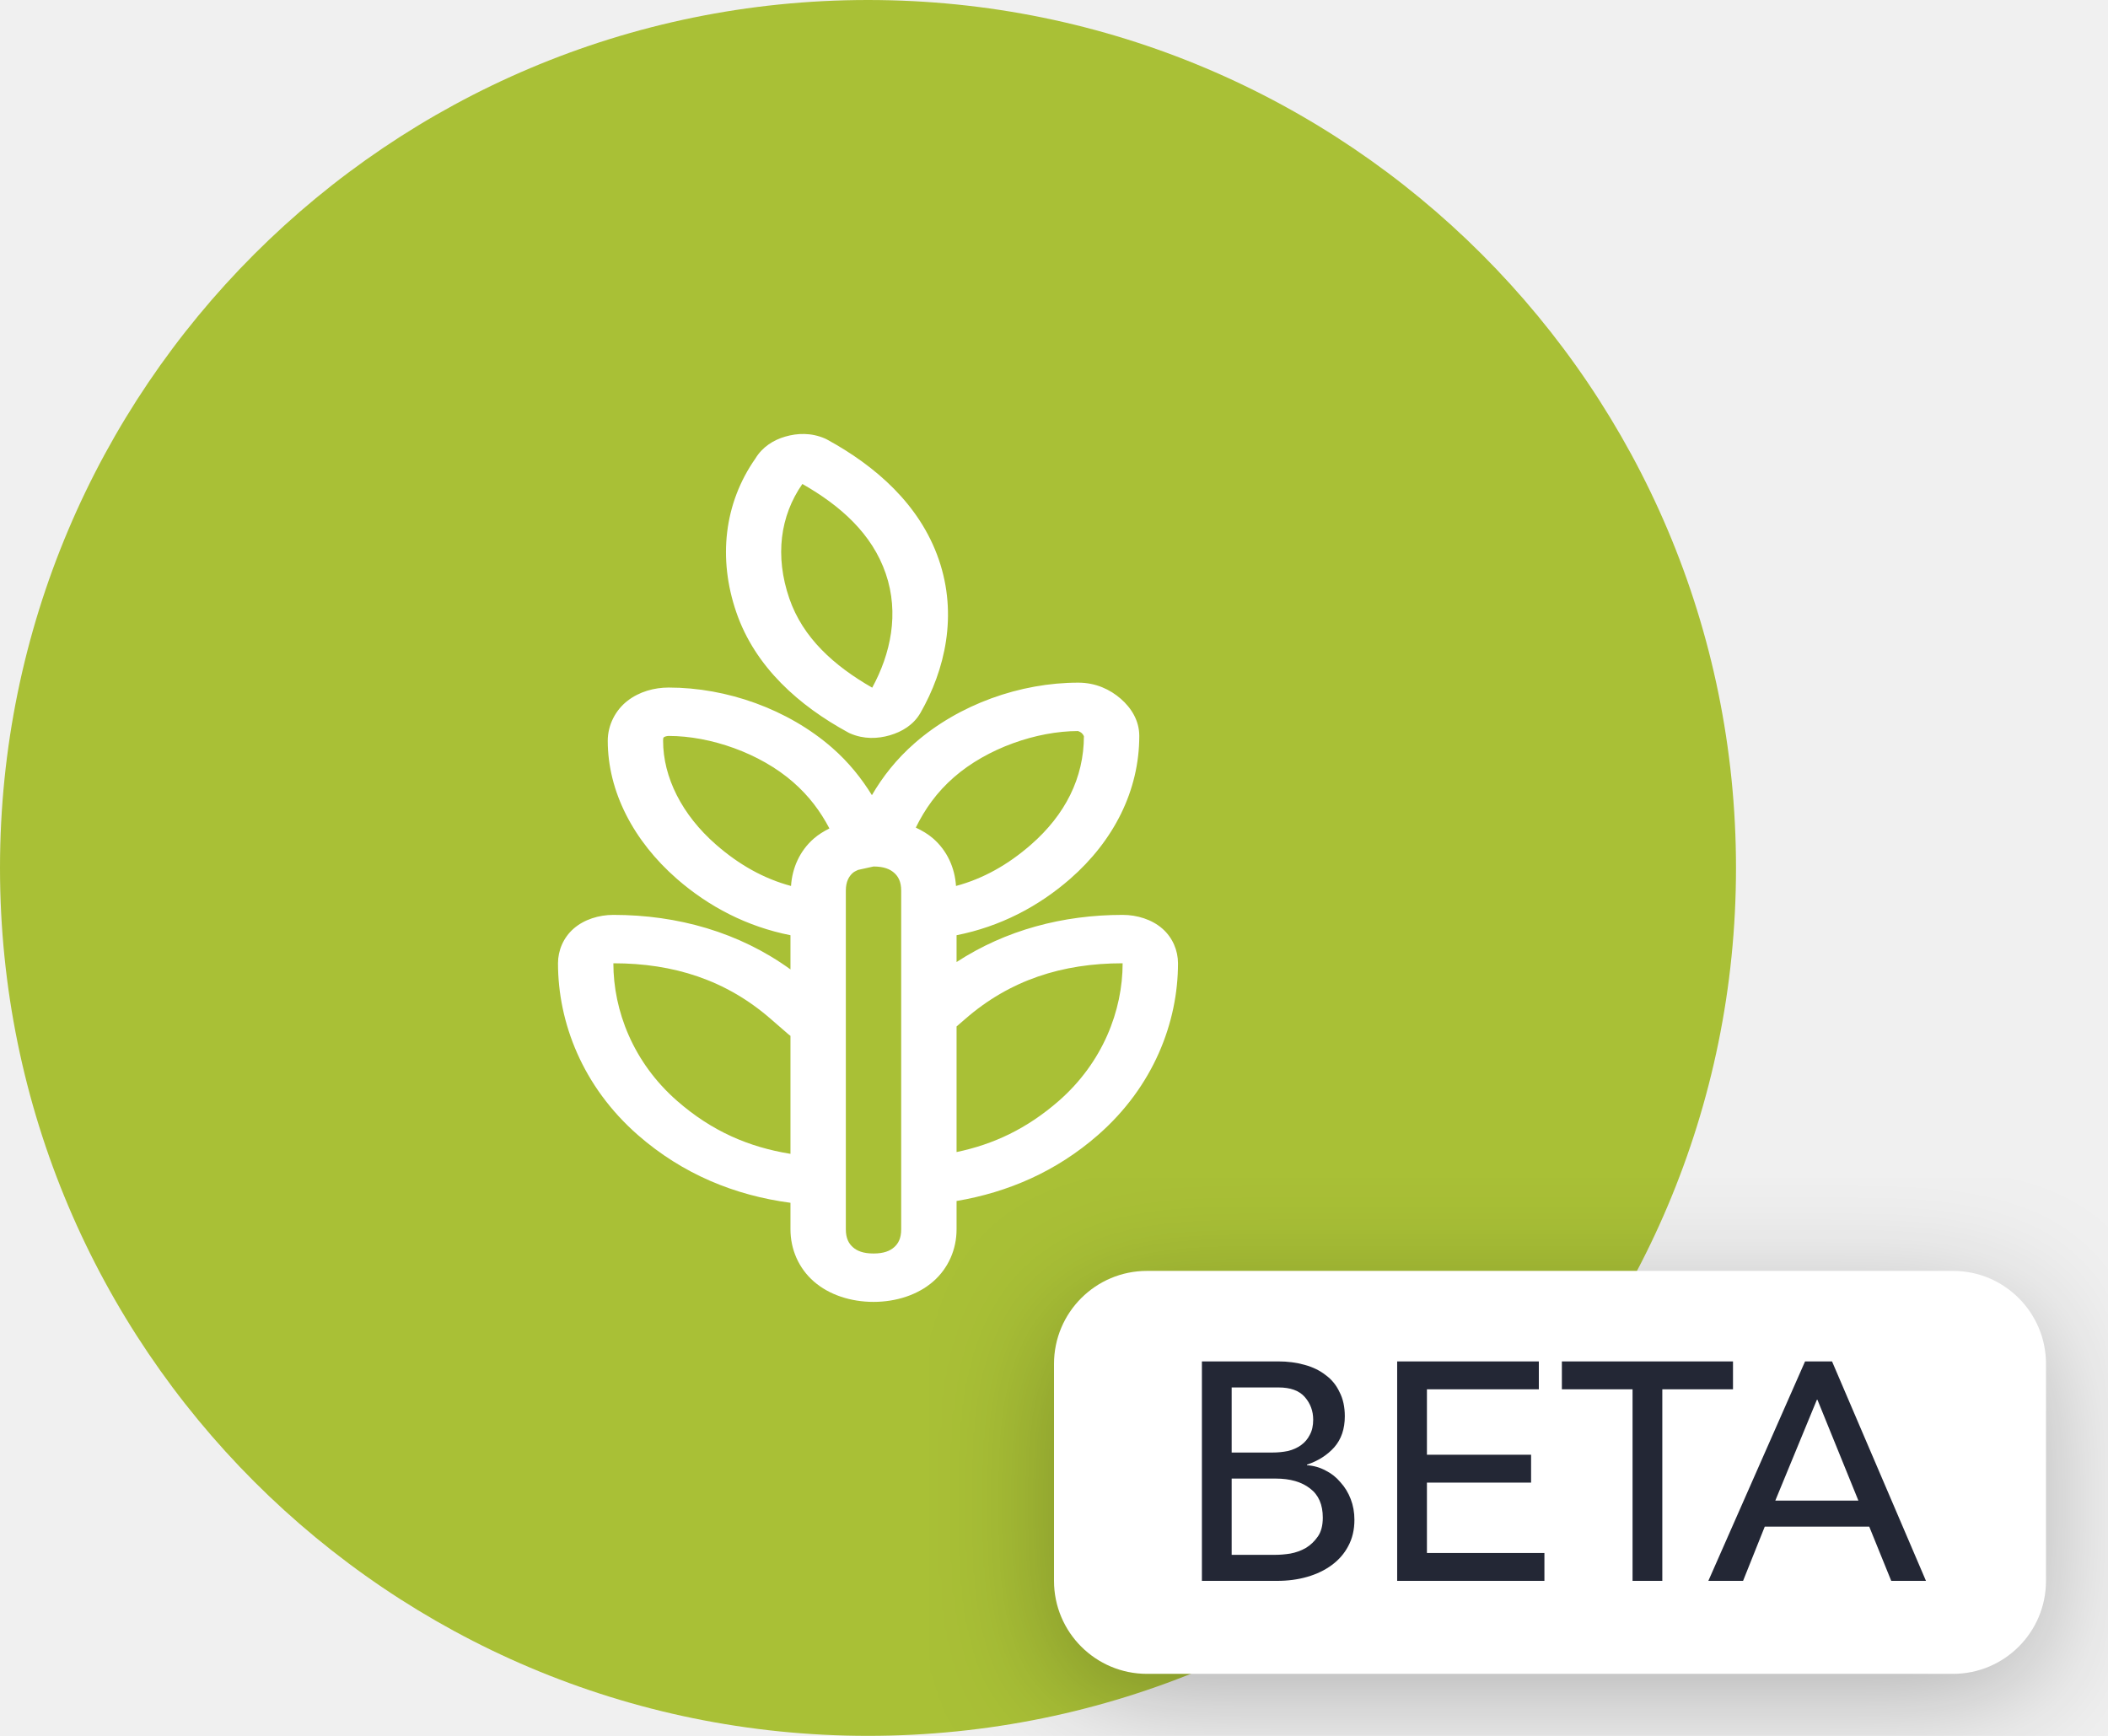
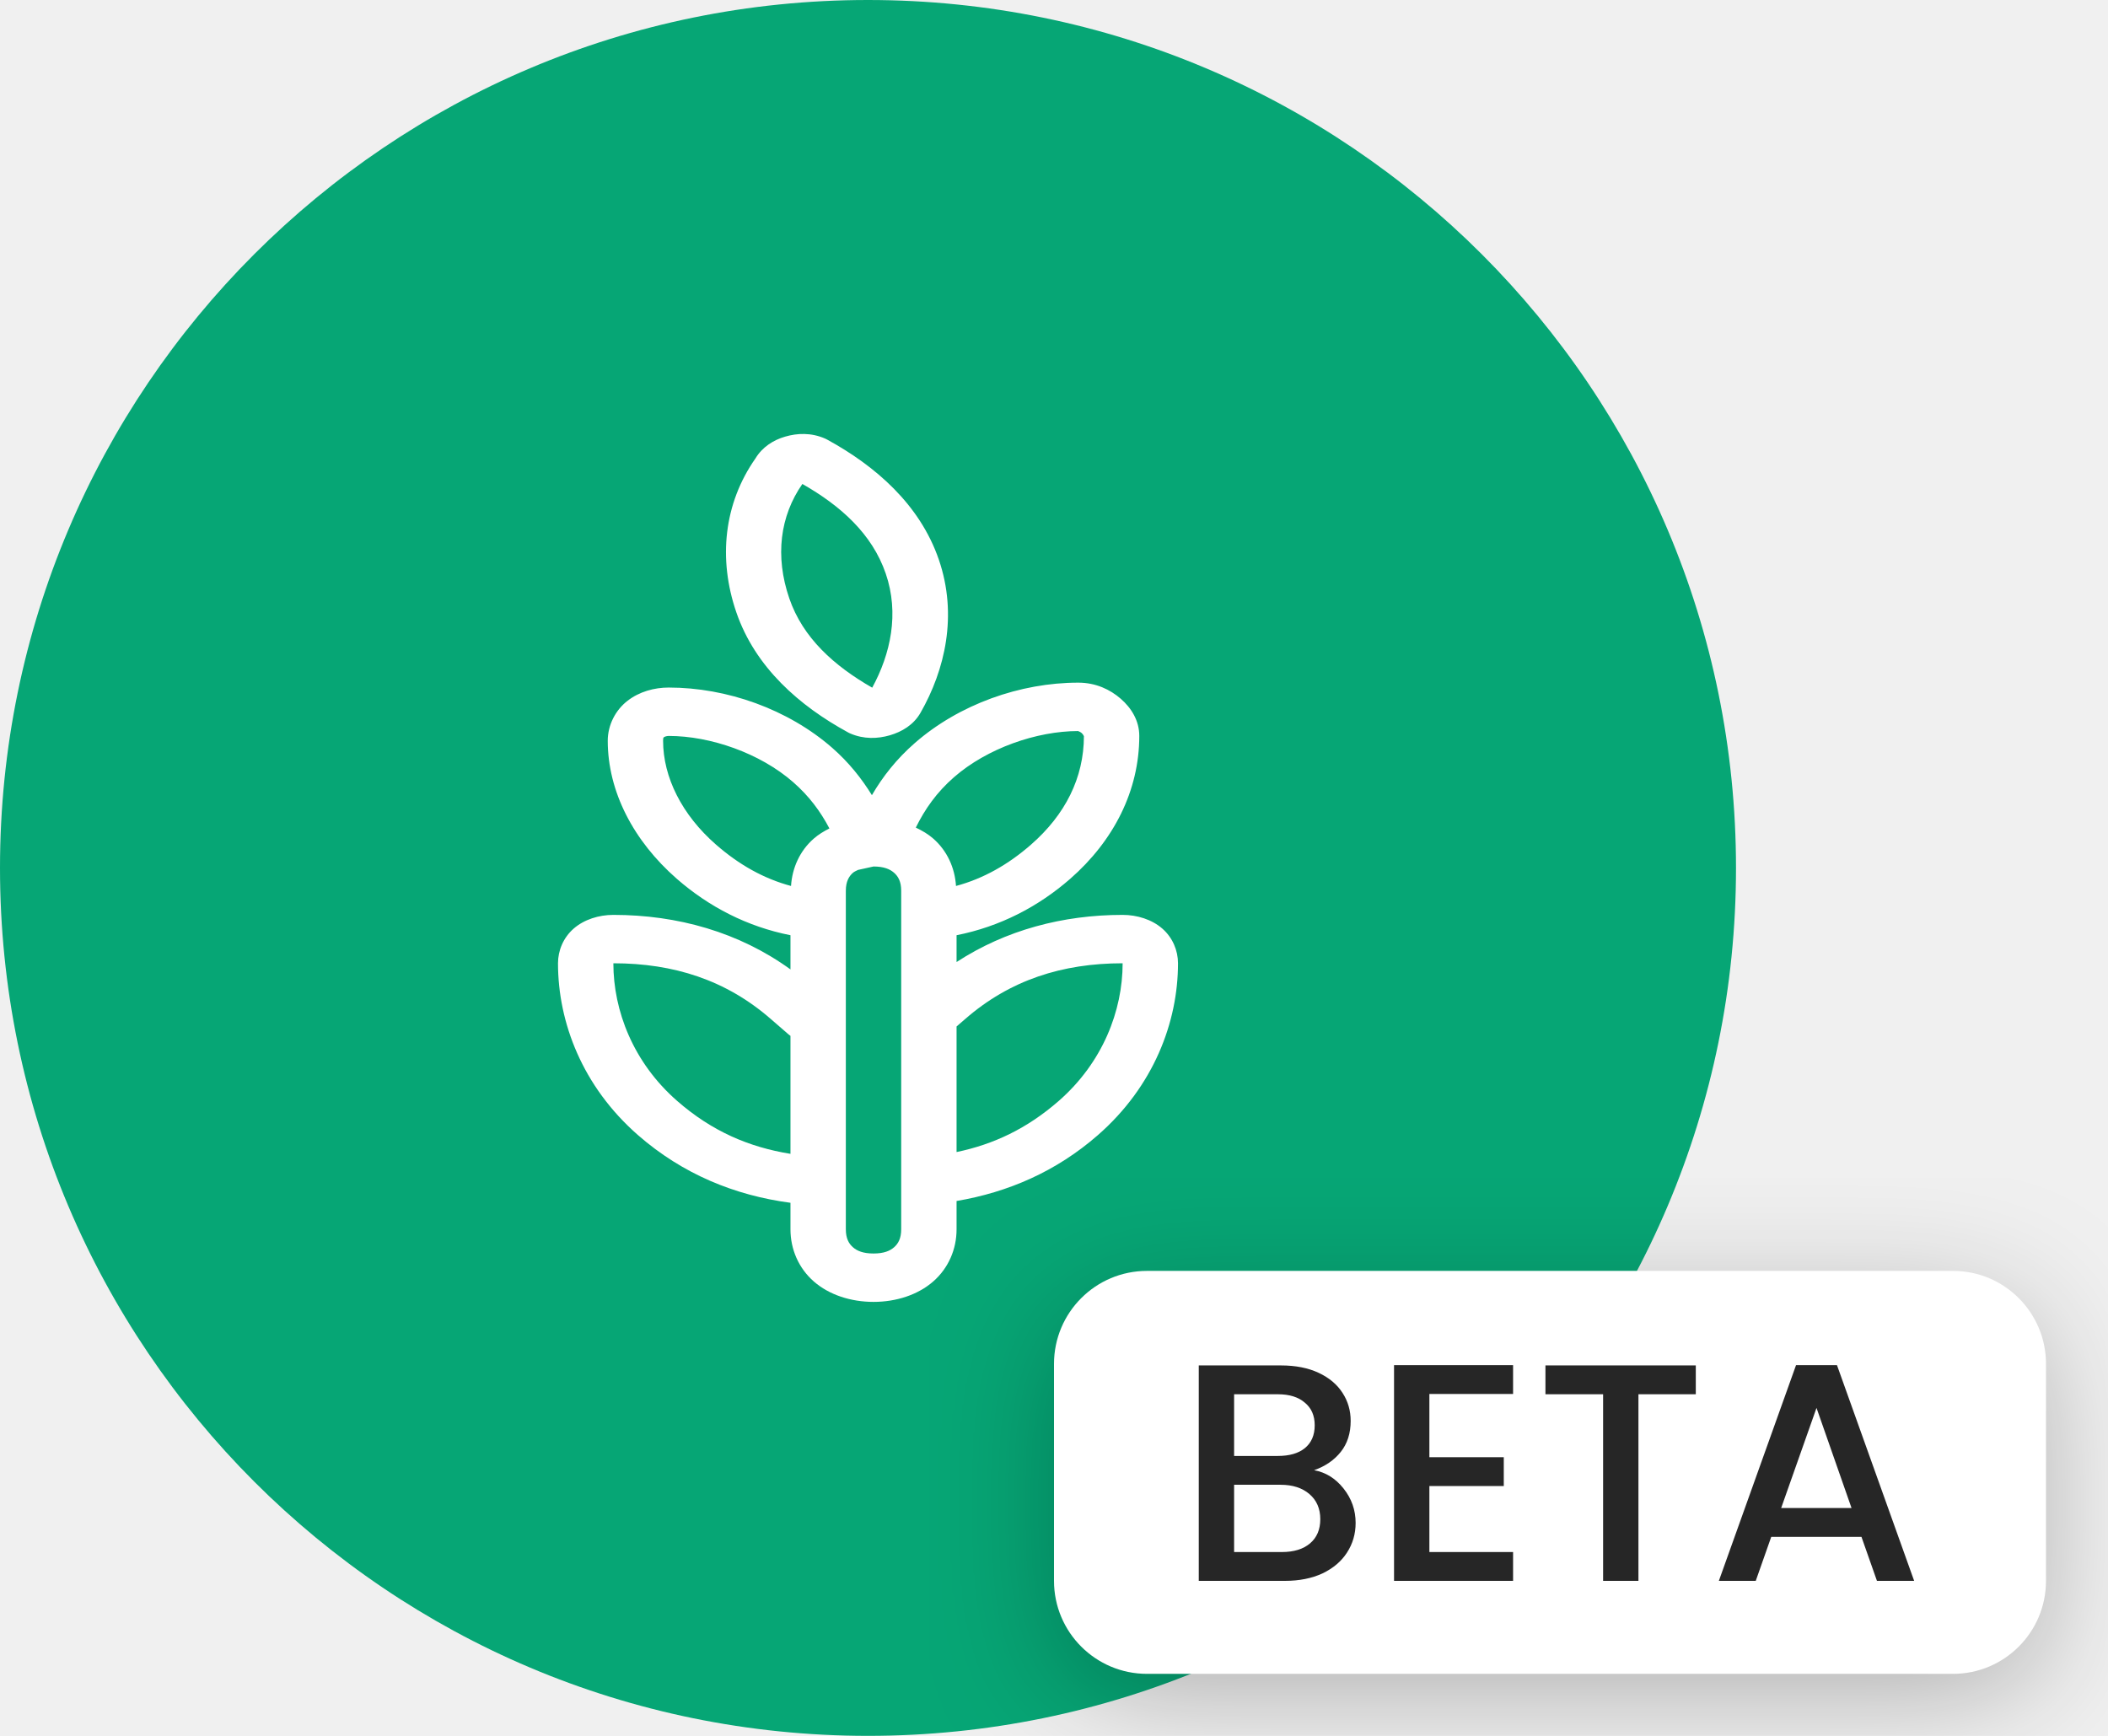
<svg xmlns="http://www.w3.org/2000/svg" width="68" height="56" viewBox="0 0 68 56" fill="none">
  <g clip-path="url(#clip0)">
-     <path d="M28 56C43.464 56 56 43.464 56 28C56 12.536 43.464 0 28 0C12.536 0 0 12.536 0 28C0 43.464 12.536 56 28 56Z" fill="#A9C036" />
+     <path d="M28 56C43.464 56 56 43.464 56 28C56 12.536 43.464 0 28 0C12.536 0 0 12.536 0 28C0 43.464 12.536 56 28 56Z" fill="#06A675" />
    <path d="M25.949 14.001C25.732 13.995 25.523 14.029 25.328 14.086C24.949 14.196 24.593 14.419 24.369 14.79C23.353 16.239 23.159 18.025 23.752 19.752C24.364 21.537 25.8 22.778 27.348 23.623L27.383 23.642L27.421 23.66C27.866 23.854 28.315 23.834 28.705 23.721C29.094 23.607 29.469 23.387 29.692 22.998C30.486 21.61 30.899 19.844 30.285 18.054C29.672 16.27 28.233 15.029 26.685 14.183L26.65 14.165L26.612 14.147C26.389 14.05 26.166 14.006 25.949 14.001ZM25.883 15.613C27.118 16.317 28.132 17.221 28.572 18.503C29.015 19.792 28.729 21.096 28.136 22.185C26.908 21.482 25.899 20.58 25.461 19.304C24.994 17.943 25.162 16.647 25.883 15.613H25.883ZM34.784 22.023C32.912 22.023 30.941 22.721 29.51 23.971C28.918 24.488 28.473 25.056 28.126 25.653C27.793 25.114 27.385 24.598 26.846 24.126C25.415 22.876 23.444 22.181 21.572 22.181C21.105 22.181 20.624 22.312 20.239 22.611C19.854 22.91 19.605 23.39 19.605 23.898C19.605 25.533 20.433 27.127 21.833 28.351C22.862 29.25 24.1 29.895 25.499 30.171V31.274C23.842 30.074 21.857 29.515 19.786 29.515C19.32 29.515 18.842 29.663 18.506 29.957C18.169 30.251 18 30.668 18 31.076C18 32.982 18.787 35.052 20.581 36.62C22.021 37.878 23.703 38.565 25.499 38.803V39.659C25.499 40.301 25.76 40.911 26.253 41.342C26.745 41.772 27.444 42 28.178 42C28.912 42 29.61 41.772 30.103 41.342C30.596 40.911 30.857 40.301 30.857 39.659V38.745C32.517 38.464 34.072 37.794 35.415 36.62C37.21 35.052 38 32.982 38 31.076C38 30.668 37.831 30.251 37.494 29.957C37.158 29.663 36.681 29.515 36.214 29.515C34.288 29.515 32.439 30.004 30.857 31.036V30.171C32.255 29.895 33.494 29.25 34.523 28.351C35.923 27.127 36.751 25.511 36.751 23.742C36.751 23.248 36.496 22.842 36.155 22.544C35.814 22.246 35.35 22.023 34.784 22.023H34.784ZM34.784 23.584C34.754 23.584 34.832 23.595 34.892 23.648C34.953 23.701 34.965 23.768 34.965 23.742C34.965 25.095 34.36 26.286 33.26 27.247C32.517 27.897 31.715 28.347 30.839 28.582C30.801 27.998 30.556 27.448 30.103 27.052C29.939 26.908 29.746 26.796 29.542 26.699C29.837 26.101 30.214 25.562 30.773 25.074C31.843 24.139 33.441 23.584 34.784 23.584H34.784ZM21.572 23.742C22.914 23.742 24.513 24.295 25.583 25.23C26.102 25.683 26.468 26.179 26.755 26.726C26.573 26.819 26.401 26.922 26.253 27.052C25.799 27.448 25.555 27.998 25.517 28.582C24.64 28.347 23.839 27.897 23.096 27.247C21.996 26.286 21.39 25.071 21.39 23.898C21.39 23.78 21.408 23.792 21.425 23.779C21.442 23.766 21.502 23.742 21.572 23.742H21.572ZM28.178 27.954C28.515 27.954 28.709 28.04 28.841 28.156C28.973 28.271 29.071 28.44 29.071 28.735V39.659C29.071 39.954 28.973 40.123 28.841 40.238C28.709 40.354 28.515 40.439 28.178 40.439C27.841 40.439 27.647 40.354 27.515 40.238C27.383 40.123 27.285 39.954 27.285 39.659V28.735C27.285 28.587 27.31 28.472 27.351 28.378C27.392 28.285 27.449 28.213 27.515 28.156C27.558 28.119 27.621 28.093 27.679 28.064L28.178 27.954ZM19.786 31.076C21.73 31.076 23.424 31.616 24.868 32.877L25.405 33.343C25.434 33.37 25.466 33.394 25.499 33.417V37.224C24.161 37.008 22.967 36.498 21.844 35.517C20.424 34.276 19.786 32.603 19.786 31.076ZM36.214 31.076C36.214 32.603 35.573 34.276 34.153 35.517C33.129 36.411 32.051 36.918 30.857 37.166V33.115L31.132 32.877C32.576 31.616 34.27 31.076 36.214 31.076Z" fill="white" />
    <g filter="url(#filter0_d)">
      <rect x="34" y="41" width="32" height="13" rx="3" fill="white" />
    </g>
-     <path d="M38.771 43.92H41.231C41.538 43.92 41.821 43.957 42.081 44.03C42.348 44.103 42.575 44.213 42.761 44.36C42.955 44.5 43.105 44.683 43.211 44.91C43.325 45.13 43.381 45.39 43.381 45.69C43.381 46.097 43.268 46.43 43.041 46.69C42.815 46.943 42.521 47.13 42.161 47.25V47.27C42.375 47.283 42.575 47.34 42.761 47.44C42.948 47.533 43.108 47.66 43.241 47.82C43.381 47.973 43.491 48.153 43.571 48.36C43.651 48.567 43.691 48.79 43.691 49.03C43.691 49.35 43.625 49.633 43.491 49.88C43.365 50.12 43.188 50.323 42.961 50.49C42.735 50.657 42.471 50.783 42.171 50.87C41.871 50.957 41.548 51 41.201 51H38.771V43.92ZM39.731 46.86H41.041C41.221 46.86 41.391 46.843 41.551 46.81C41.711 46.77 41.851 46.707 41.971 46.62C42.091 46.533 42.185 46.423 42.251 46.29C42.325 46.157 42.361 45.993 42.361 45.8C42.361 45.52 42.271 45.277 42.091 45.07C41.911 44.863 41.628 44.76 41.241 44.76H39.731V46.86ZM39.731 50.16H41.141C41.288 50.16 41.448 50.147 41.621 50.12C41.801 50.087 41.968 50.027 42.121 49.94C42.275 49.847 42.405 49.723 42.511 49.57C42.618 49.417 42.671 49.213 42.671 48.96C42.671 48.54 42.535 48.227 42.261 48.02C41.988 47.807 41.618 47.7 41.151 47.7H39.731V50.16ZM45.07 43.92H49.64V44.82H46.03V46.93H49.39V47.83H46.03V50.1H49.82V51H45.07V43.92ZM52.663 44.82H50.383V43.92H55.903V44.82H53.623V51H52.663V44.82ZM58.228 43.92H59.098L62.128 51H61.008L60.298 49.25H56.928L56.228 51H55.108L58.228 43.92ZM59.948 48.41L58.628 45.16H58.608L57.268 48.41H59.948Z" fill="#232735" />
+     <path d="M42.39 47.43C42.763 47.497 43.08 47.693 43.34 48.02C43.6 48.347 43.73 48.717 43.73 49.13C43.73 49.483 43.637 49.803 43.45 50.09C43.27 50.37 43.007 50.593 42.66 50.76C42.313 50.92 41.91 51 41.45 51H38.67V44.05H41.32C41.793 44.05 42.2 44.13 42.54 44.29C42.88 44.45 43.137 44.667 43.31 44.94C43.483 45.207 43.57 45.507 43.57 45.84C43.57 46.24 43.463 46.573 43.25 46.84C43.037 47.107 42.75 47.303 42.39 47.43ZM39.81 46.97H41.22C41.593 46.97 41.883 46.887 42.09 46.72C42.303 46.547 42.41 46.3 42.41 45.98C42.41 45.667 42.303 45.423 42.09 45.25C41.883 45.07 41.593 44.98 41.22 44.98H39.81V46.97ZM41.35 50.07C41.737 50.07 42.04 49.977 42.26 49.79C42.48 49.603 42.59 49.343 42.59 49.01C42.59 48.67 42.473 48.4 42.24 48.2C42.007 48 41.697 47.9 41.31 47.9H39.81V50.07H41.35ZM46.109 44.97V47.01H48.509V47.94H46.109V50.07H48.809V51H44.969V44.04H48.809V44.97H46.109ZM54.703 44.05V44.98H52.853V51H51.713V44.98H49.853V44.05H54.703ZM60.047 49.58H57.137L56.637 51H55.447L57.937 44.04H59.257L61.747 51H60.547L60.047 49.58ZM59.727 48.65L58.597 45.42L57.457 48.65H59.727Z" fill="#262626" />
  </g>
  <defs>
    <filter id="filter0_d" x="30" y="38" width="40" height="21" filterUnits="userSpaceOnUse" color-interpolation-filters="sRGB">
      <feFlood flood-opacity="0" result="BackgroundImageFix" />
      <feColorMatrix in="SourceAlpha" type="matrix" values="0 0 0 0 0 0 0 0 0 0 0 0 0 0 0 0 0 0 127 0" />
      <feOffset dy="1" />
      <feGaussianBlur stdDeviation="2" />
      <feColorMatrix type="matrix" values="0 0 0 0 0 0 0 0 0 0 0 0 0 0 0 0 0 0 0.25 0" />
      <feBlend mode="normal" in2="BackgroundImageFix" result="effect1_dropShadow" />
      <feBlend mode="normal" in="SourceGraphic" in2="effect1_dropShadow" result="shape" />
    </filter>
    <clipPath id="clip0">
-       <rect width="68" height="56" fill="white" />
+       <path d="M0 0H68V56H0V0Z" fill="white" />
    </clipPath>
  </defs>
</svg>
